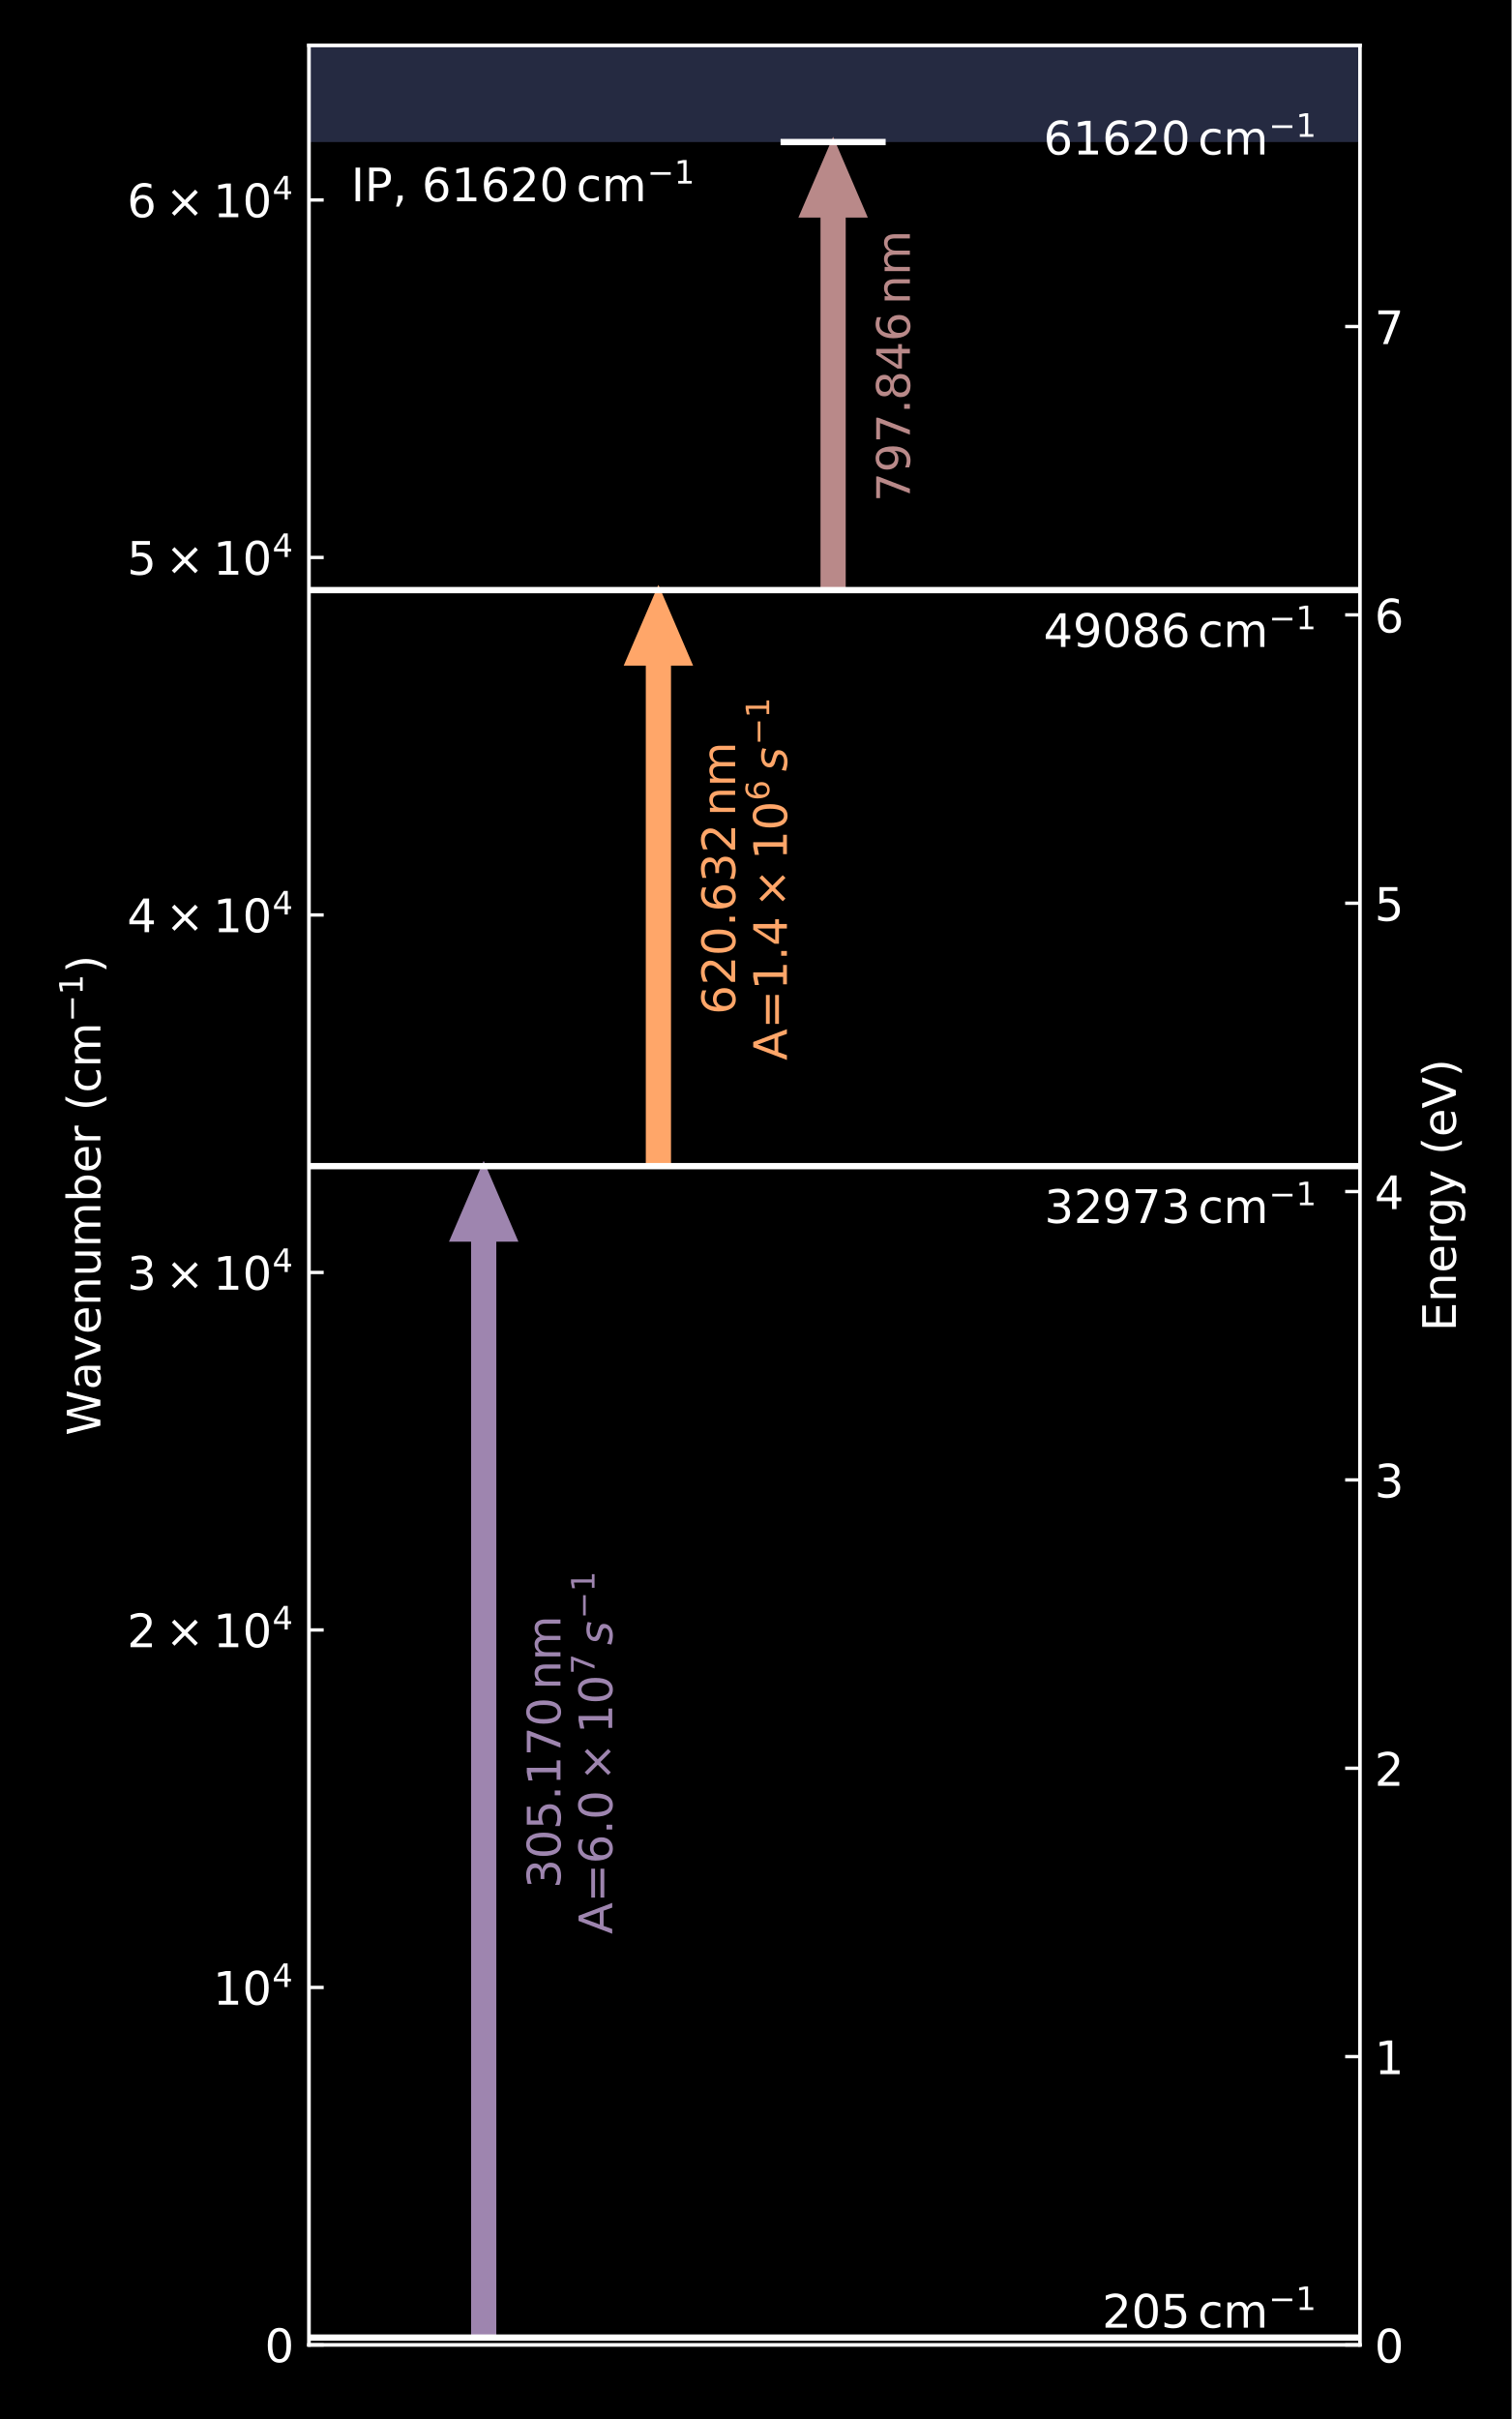
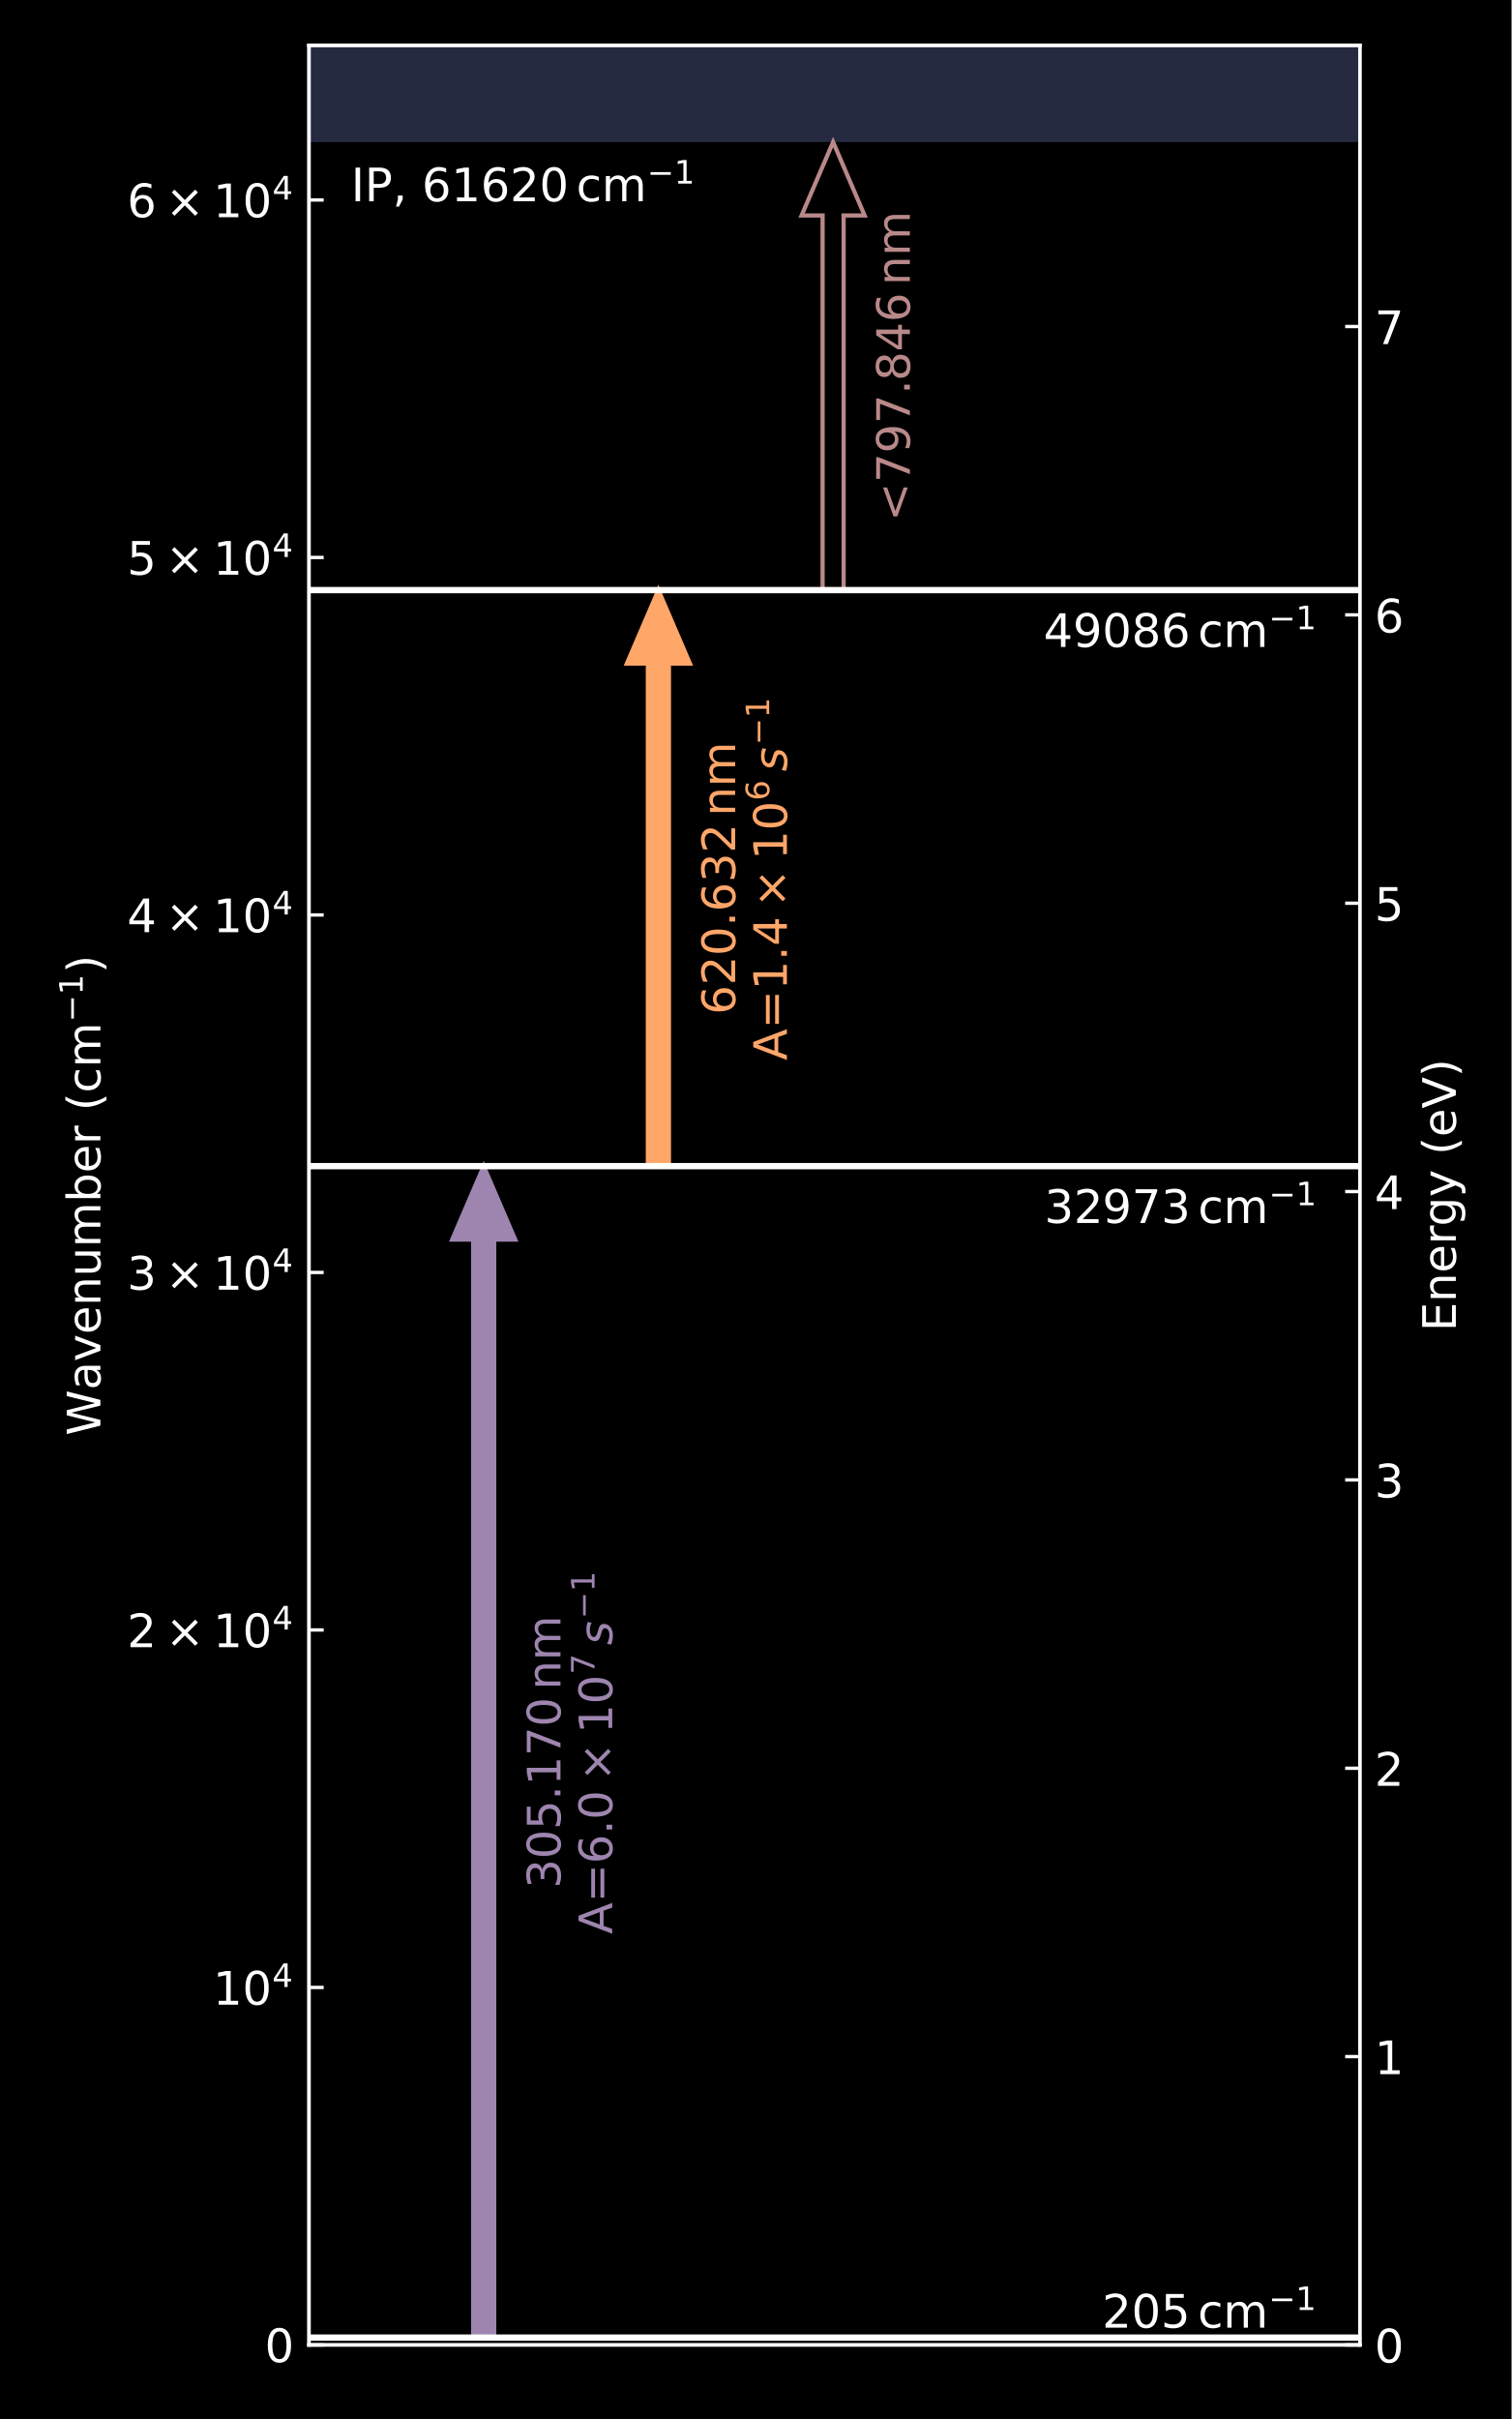
<svg xmlns="http://www.w3.org/2000/svg" xmlns:xlink="http://www.w3.org/1999/xlink" width="360pt" height="576pt" viewBox="0 0 360 576" version="1.1">
  <defs>
    <style type="text/css">*{stroke-linejoin: round; stroke-linecap: butt}</style>
  </defs>
  <g id="figure_1">
    <g id="patch_1">
      <path d="M 0 576  L 360 576  L 360 0  L 0 0  z " />
    </g>
    <g id="axes_1">
      <g id="patch_2">
        <path d="M 73.592 558.36  L 323.88 558.36  L 323.88 10.8  L 73.592 10.8  z " />
      </g>
      <g id="PolyCollection_1">
-         <path d="M 73.592 -4917.24  L 73.592 33.824  L 323.88 33.824  L 323.88 -4917.24  L 323.88 -4917.24  L 73.592 -4917.24  z " clip-path="url(#p422aac1ffa)" style="fill: #4b5482; fill-opacity: 0.5" />
+         <path d="M 73.592 -4917.24  L 73.592 33.824  L 323.88 33.824  L 323.88 -4917.24  L 323.88 -4917.24  L 73.592 -4917.24  z " clip-path="url(#pbbab780173)" style="fill: #4b5482; fill-opacity: 0.5" />
      </g>
      <g id="patch_3">
-         <path d="M 115.202 277.675  L 122.711 295.16  L 117.705 295.16  L 117.705 556.617  L 112.699 556.617  L 112.699 295.16  L 107.694 295.16  z " clip-path="url(#p422aac1ffa)" style="fill: #9e85af; stroke: #9e85af; stroke-linejoin: miter" />
+         <path d="M 115.202 277.675  L 122.711 295.16  L 117.705 295.16  L 117.705 556.617  L 112.699 556.617  L 112.699 295.16  L 107.694 295.16  z " clip-path="url(#pbbab780173)" style="fill: #9e85af; stroke: #9e85af; stroke-linejoin: miter" />
      </g>
      <g id="patch_4">
-         <path d="M 156.813 140.517  L 164.321 158.002  L 159.316 158.002  L 159.316 277.675  L 154.31 277.675  L 154.31 158.002  L 149.304 158.002  z " clip-path="url(#p422aac1ffa)" style="fill: #ffa669; stroke: #ffa669; stroke-linejoin: miter" />
+         <path d="M 156.813 140.517  L 164.321 158.002  L 159.316 158.002  L 159.316 277.675  L 154.31 277.675  L 154.31 158.002  L 149.304 158.002  z " clip-path="url(#pbbab780173)" style="fill: #ffa669; stroke: #ffa669; stroke-linejoin: miter" />
      </g>
      <g id="patch_5">
-         <path d="M 198.423 33.824  L 205.932 51.309  L 200.926 51.309  L 200.926 140.517  L 195.92 140.517  L 195.92 51.309  L 190.914 51.309  z " clip-path="url(#p422aac1ffa)" style="fill: #b98989; stroke: #b98989; stroke-linejoin: miter" />
+         <path d="M 198.423 33.824  L 205.932 51.309  L 200.926 51.309  L 200.926 140.517  L 195.92 140.517  L 195.92 51.309  L 190.914 51.309  L 198.423 33.824  z " clip-path="url(#pbbab780173)" style="fill: none; stroke: #b98989; stroke-linejoin: miter" />
      </g>
      <g id="matplotlib.axis_1" />
      <g id="matplotlib.axis_2">
        <g id="ytick_1">
          <g id="line2d_1">
            <defs>
-               <path id="mdb615dc243" d="M 0 0  L 3.5 0  " style="stroke: #ffffff; stroke-width: 0.8" />
+               <path id="m664755f26c" d="M 0 0  L 3.5 0  " style="stroke: #ffffff; stroke-width: 0.8" />
            </defs>
            <g>
-               <use xlink:href="#mdb615dc243" x="73.592" y="558.36" style="fill: #ffffff; stroke: #ffffff; stroke-width: 0.8" />
+               <use xlink:href="#m664755f26c" x="73.592" y="558.36" style="fill: #ffffff; stroke: #ffffff; stroke-width: 0.8" />
            </g>
          </g>
          <g id="text_1">
            <g style="fill: #ffffff" transform="translate(63.05196 562.5391) scale(0.11 -0.11)">
              <defs>
                <path id="DejaVuSans-30" d="M 2034 4250  Q 1547 4250 1301 3770  Q 1056 3291 1056 2328  Q 1056 1369 1301 889  Q 1547 409 2034 409  Q 2525 409 2770 889  Q 3016 1369 3016 2328  Q 3016 3291 2770 3770  Q 2525 4250 2034 4250  z M 2034 4750  Q 2819 4750 3233 4129  Q 3647 3509 3647 2328  Q 3647 1150 3233 529  Q 2819 -91 2034 -91  Q 1250 -91 836 529  Q 422 1150 422 2328  Q 422 3509 836 4129  Q 1250 4750 2034 4750  z " transform="scale(0.015625)" />
              </defs>
              <use xlink:href="#DejaVuSans-30" transform="translate(0 0.78125)" />
            </g>
          </g>
        </g>
        <g id="ytick_2">
          <g id="line2d_2">
            <g>
-               <use xlink:href="#mdb615dc243" x="73.592" y="473.235" style="fill: #ffffff; stroke: #ffffff; stroke-width: 0.8" />
+               <use xlink:href="#m664755f26c" x="73.592" y="473.235" style="fill: #ffffff; stroke: #ffffff; stroke-width: 0.8" />
            </g>
          </g>
          <g id="text_2">
            <g style="fill: #ffffff" transform="translate(50.73196 477.4146) scale(0.11 -0.11)">
              <defs>
                <path id="DejaVuSans-31" d="M 794 531  L 1825 531  L 1825 4091  L 703 3866  L 703 4441  L 1819 4666  L 2450 4666  L 2450 531  L 3481 531  L 3481 0  L 794 0  L 794 531  z " transform="scale(0.015625)" />
                <path id="DejaVuSans-34" d="M 2419 4116  L 825 1625  L 2419 1625  L 2419 4116  z M 2253 4666  L 3047 4666  L 3047 1625  L 3713 1625  L 3713 1100  L 3047 1100  L 3047 0  L 2419 0  L 2419 1100  L 313 1100  L 313 1709  L 2253 4666  z " transform="scale(0.015625)" />
              </defs>
              <use xlink:href="#DejaVuSans-31" transform="translate(0 0.684375)" />
              <use xlink:href="#DejaVuSans-30" transform="translate(63.62305 0.684375)" />
              <use xlink:href="#DejaVuSans-34" transform="translate(128.2031 38.96563) scale(0.7)" />
            </g>
          </g>
        </g>
        <g id="ytick_3">
          <g id="line2d_3">
            <g>
-               <use xlink:href="#mdb615dc243" x="73.592" y="388.111" style="fill: #ffffff; stroke: #ffffff; stroke-width: 0.8" />
+               <use xlink:href="#m664755f26c" x="73.592" y="388.111" style="fill: #ffffff; stroke: #ffffff; stroke-width: 0.8" />
            </g>
          </g>
          <g id="text_3">
            <g style="fill: #ffffff" transform="translate(30.27196 392.29) scale(0.11 -0.11)">
              <defs>
                <path id="DejaVuSans-32" d="M 1228 531  L 3431 531  L 3431 0  L 469 0  L 469 531  Q 828 903 1448 1529  Q 2069 2156 2228 2338  Q 2531 2678 2651 2914  Q 2772 3150 2772 3378  Q 2772 3750 2511 3984  Q 2250 4219 1831 4219  Q 1534 4219 1204 4116  Q 875 4013 500 3803  L 500 4441  Q 881 4594 1212 4672  Q 1544 4750 1819 4750  Q 2544 4750 2975 4387  Q 3406 4025 3406 3419  Q 3406 3131 3298 2873  Q 3191 2616 2906 2266  Q 2828 2175 2409 1742  Q 1991 1309 1228 531  z " transform="scale(0.015625)" />
                <path id="DejaVuSans-d7" d="M 4488 3438  L 3059 2003  L 4488 575  L 4116 197  L 2681 1631  L 1247 197  L 878 575  L 2303 2003  L 878 3438  L 1247 3816  L 2681 2381  L 4116 3816  L 4488 3438  z " transform="scale(0.015625)" />
              </defs>
              <use xlink:href="#DejaVuSans-32" transform="translate(0 0.684375)" />
              <use xlink:href="#DejaVuSans-d7" transform="translate(83.10547 0.684375)" />
              <use xlink:href="#DejaVuSans-31" transform="translate(186.377 0.684375)" />
              <use xlink:href="#DejaVuSans-30" transform="translate(250 0.684375)" />
              <use xlink:href="#DejaVuSans-34" transform="translate(314.5801 38.96563) scale(0.7)" />
            </g>
          </g>
        </g>
        <g id="ytick_4">
          <g id="line2d_4">
            <g>
-               <use xlink:href="#mdb615dc243" x="73.592" y="302.986" style="fill: #ffffff; stroke: #ffffff; stroke-width: 0.8" />
+               <use xlink:href="#m664755f26c" x="73.592" y="302.986" style="fill: #ffffff; stroke: #ffffff; stroke-width: 0.8" />
            </g>
          </g>
          <g id="text_4">
            <g style="fill: #ffffff" transform="translate(30.27196 307.1655) scale(0.11 -0.11)">
              <defs>
                <path id="DejaVuSans-33" d="M 2597 2516  Q 3050 2419 3304 2112  Q 3559 1806 3559 1356  Q 3559 666 3084 287  Q 2609 -91 1734 -91  Q 1441 -91 1130 -33  Q 819 25 488 141  L 488 750  Q 750 597 1062 519  Q 1375 441 1716 441  Q 2309 441 2620 675  Q 2931 909 2931 1356  Q 2931 1769 2642 2001  Q 2353 2234 1838 2234  L 1294 2234  L 1294 2753  L 1863 2753  Q 2328 2753 2575 2939  Q 2822 3125 2822 3475  Q 2822 3834 2567 4026  Q 2313 4219 1838 4219  Q 1578 4219 1281 4162  Q 984 4106 628 3988  L 628 4550  Q 988 4650 1302 4700  Q 1616 4750 1894 4750  Q 2613 4750 3031 4423  Q 3450 4097 3450 3541  Q 3450 3153 3228 2886  Q 3006 2619 2597 2516  z " transform="scale(0.015625)" />
              </defs>
              <use xlink:href="#DejaVuSans-33" transform="translate(0 0.684375)" />
              <use xlink:href="#DejaVuSans-d7" transform="translate(83.10547 0.684375)" />
              <use xlink:href="#DejaVuSans-31" transform="translate(186.377 0.684375)" />
              <use xlink:href="#DejaVuSans-30" transform="translate(250 0.684375)" />
              <use xlink:href="#DejaVuSans-34" transform="translate(314.5801 38.96563) scale(0.7)" />
            </g>
          </g>
        </g>
        <g id="ytick_5">
          <g id="line2d_5">
            <g>
-               <use xlink:href="#mdb615dc243" x="73.592" y="217.862" style="fill: #ffffff; stroke: #ffffff; stroke-width: 0.8" />
+               <use xlink:href="#m664755f26c" x="73.592" y="217.862" style="fill: #ffffff; stroke: #ffffff; stroke-width: 0.8" />
            </g>
          </g>
          <g id="text_5">
            <g style="fill: #ffffff" transform="translate(30.27196 222.0409) scale(0.11 -0.11)">
              <use xlink:href="#DejaVuSans-34" transform="translate(0 0.684375)" />
              <use xlink:href="#DejaVuSans-d7" transform="translate(83.10547 0.684375)" />
              <use xlink:href="#DejaVuSans-31" transform="translate(186.377 0.684375)" />
              <use xlink:href="#DejaVuSans-30" transform="translate(250 0.684375)" />
              <use xlink:href="#DejaVuSans-34" transform="translate(314.5801 38.96563) scale(0.7)" />
            </g>
          </g>
        </g>
        <g id="ytick_6">
          <g id="line2d_6">
            <g>
-               <use xlink:href="#mdb615dc243" x="73.592" y="132.737" style="fill: #ffffff; stroke: #ffffff; stroke-width: 0.8" />
+               <use xlink:href="#m664755f26c" x="73.592" y="132.737" style="fill: #ffffff; stroke: #ffffff; stroke-width: 0.8" />
            </g>
          </g>
          <g id="text_6">
            <g style="fill: #ffffff" transform="translate(30.27196 136.9163) scale(0.11 -0.11)">
              <defs>
                <path id="DejaVuSans-35" d="M 691 4666  L 3169 4666  L 3169 4134  L 1269 4134  L 1269 2991  Q 1406 3038 1543 3061  Q 1681 3084 1819 3084  Q 2600 3084 3056 2656  Q 3513 2228 3513 1497  Q 3513 744 3044 326  Q 2575 -91 1722 -91  Q 1428 -91 1123 -41  Q 819 9 494 109  L 494 744  Q 775 591 1075 516  Q 1375 441 1709 441  Q 2250 441 2565 725  Q 2881 1009 2881 1497  Q 2881 1984 2565 2268  Q 2250 2553 1709 2553  Q 1456 2553 1204 2497  Q 953 2441 691 2322  L 691 4666  z " transform="scale(0.015625)" />
              </defs>
              <use xlink:href="#DejaVuSans-35" transform="translate(0 0.684375)" />
              <use xlink:href="#DejaVuSans-d7" transform="translate(83.10547 0.684375)" />
              <use xlink:href="#DejaVuSans-31" transform="translate(186.377 0.684375)" />
              <use xlink:href="#DejaVuSans-30" transform="translate(250 0.684375)" />
              <use xlink:href="#DejaVuSans-34" transform="translate(314.5801 38.96563) scale(0.7)" />
            </g>
          </g>
        </g>
        <g id="ytick_7">
          <g id="line2d_7">
            <g>
-               <use xlink:href="#mdb615dc243" x="73.592" y="47.613" style="fill: #ffffff; stroke: #ffffff; stroke-width: 0.8" />
+               <use xlink:href="#m664755f26c" x="73.592" y="47.613" style="fill: #ffffff; stroke: #ffffff; stroke-width: 0.8" />
            </g>
          </g>
          <g id="text_7">
            <g style="fill: #ffffff" transform="translate(30.27196 51.79177) scale(0.11 -0.11)">
              <defs>
                <path id="DejaVuSans-36" d="M 2113 2584  Q 1688 2584 1439 2293  Q 1191 2003 1191 1497  Q 1191 994 1439 701  Q 1688 409 2113 409  Q 2538 409 2786 701  Q 3034 994 3034 1497  Q 3034 2003 2786 2293  Q 2538 2584 2113 2584  z M 3366 4563  L 3366 3988  Q 3128 4100 2886 4159  Q 2644 4219 2406 4219  Q 1781 4219 1451 3797  Q 1122 3375 1075 2522  Q 1259 2794 1537 2939  Q 1816 3084 2150 3084  Q 2853 3084 3261 2657  Q 3669 2231 3669 1497  Q 3669 778 3244 343  Q 2819 -91 2113 -91  Q 1303 -91 875 529  Q 447 1150 447 2328  Q 447 3434 972 4092  Q 1497 4750 2381 4750  Q 2619 4750 2861 4703  Q 3103 4656 3366 4563  z " transform="scale(0.015625)" />
              </defs>
              <use xlink:href="#DejaVuSans-36" transform="translate(0 0.684375)" />
              <use xlink:href="#DejaVuSans-d7" transform="translate(83.10547 0.684375)" />
              <use xlink:href="#DejaVuSans-31" transform="translate(186.377 0.684375)" />
              <use xlink:href="#DejaVuSans-30" transform="translate(250 0.684375)" />
              <use xlink:href="#DejaVuSans-34" transform="translate(314.5801 38.96563) scale(0.7)" />
            </g>
          </g>
        </g>
        <g id="text_8">
          <g style="fill: #ffffff" transform="translate(23.9843 341.835) rotate(-90) scale(0.11 -0.11)">
            <defs>
              <path id="DejaVuSans-57" d="M 213 4666  L 850 4666  L 1831 722  L 2809 4666  L 3519 4666  L 4500 722  L 5478 4666  L 6119 4666  L 4947 0  L 4153 0  L 3169 4050  L 2175 0  L 1381 0  L 213 4666  z " transform="scale(0.015625)" />
              <path id="DejaVuSans-61" d="M 2194 1759  Q 1497 1759 1228 1600  Q 959 1441 959 1056  Q 959 750 1161 570  Q 1363 391 1709 391  Q 2188 391 2477 730  Q 2766 1069 2766 1631  L 2766 1759  L 2194 1759  z M 3341 1997  L 3341 0  L 2766 0  L 2766 531  Q 2569 213 2275 61  Q 1981 -91 1556 -91  Q 1019 -91 701 211  Q 384 513 384 1019  Q 384 1609 779 1909  Q 1175 2209 1959 2209  L 2766 2209  L 2766 2266  Q 2766 2663 2505 2880  Q 2244 3097 1772 3097  Q 1472 3097 1187 3025  Q 903 2953 641 2809  L 641 3341  Q 956 3463 1253 3523  Q 1550 3584 1831 3584  Q 2591 3584 2966 3190  Q 3341 2797 3341 1997  z " transform="scale(0.015625)" />
              <path id="DejaVuSans-76" d="M 191 3500  L 800 3500  L 1894 563  L 2988 3500  L 3597 3500  L 2284 0  L 1503 0  L 191 3500  z " transform="scale(0.015625)" />
              <path id="DejaVuSans-65" d="M 3597 1894  L 3597 1613  L 953 1613  Q 991 1019 1311 708  Q 1631 397 2203 397  Q 2534 397 2845 478  Q 3156 559 3463 722  L 3463 178  Q 3153 47 2828 -22  Q 2503 -91 2169 -91  Q 1331 -91 842 396  Q 353 884 353 1716  Q 353 2575 817 3079  Q 1281 3584 2069 3584  Q 2775 3584 3186 3129  Q 3597 2675 3597 1894  z M 3022 2063  Q 3016 2534 2758 2815  Q 2500 3097 2075 3097  Q 1594 3097 1305 2825  Q 1016 2553 972 2059  L 3022 2063  z " transform="scale(0.015625)" />
              <path id="DejaVuSans-6e" d="M 3513 2113  L 3513 0  L 2938 0  L 2938 2094  Q 2938 2591 2744 2837  Q 2550 3084 2163 3084  Q 1697 3084 1428 2787  Q 1159 2491 1159 1978  L 1159 0  L 581 0  L 581 3500  L 1159 3500  L 1159 2956  Q 1366 3272 1645 3428  Q 1925 3584 2291 3584  Q 2894 3584 3203 3211  Q 3513 2838 3513 2113  z " transform="scale(0.015625)" />
              <path id="DejaVuSans-75" d="M 544 1381  L 544 3500  L 1119 3500  L 1119 1403  Q 1119 906 1312 657  Q 1506 409 1894 409  Q 2359 409 2629 706  Q 2900 1003 2900 1516  L 2900 3500  L 3475 3500  L 3475 0  L 2900 0  L 2900 538  Q 2691 219 2414 64  Q 2138 -91 1772 -91  Q 1169 -91 856 284  Q 544 659 544 1381  z M 1991 3584  L 1991 3584  z " transform="scale(0.015625)" />
              <path id="DejaVuSans-6d" d="M 3328 2828  Q 3544 3216 3844 3400  Q 4144 3584 4550 3584  Q 5097 3584 5394 3201  Q 5691 2819 5691 2113  L 5691 0  L 5113 0  L 5113 2094  Q 5113 2597 4934 2840  Q 4756 3084 4391 3084  Q 3944 3084 3684 2787  Q 3425 2491 3425 1978  L 3425 0  L 2847 0  L 2847 2094  Q 2847 2600 2669 2842  Q 2491 3084 2119 3084  Q 1678 3084 1418 2786  Q 1159 2488 1159 1978  L 1159 0  L 581 0  L 581 3500  L 1159 3500  L 1159 2956  Q 1356 3278 1631 3431  Q 1906 3584 2284 3584  Q 2666 3584 2933 3390  Q 3200 3197 3328 2828  z " transform="scale(0.015625)" />
              <path id="DejaVuSans-62" d="M 3116 1747  Q 3116 2381 2855 2742  Q 2594 3103 2138 3103  Q 1681 3103 1420 2742  Q 1159 2381 1159 1747  Q 1159 1113 1420 752  Q 1681 391 2138 391  Q 2594 391 2855 752  Q 3116 1113 3116 1747  z M 1159 2969  Q 1341 3281 1617 3432  Q 1894 3584 2278 3584  Q 2916 3584 3314 3078  Q 3713 2572 3713 1747  Q 3713 922 3314 415  Q 2916 -91 2278 -91  Q 1894 -91 1617 61  Q 1341 213 1159 525  L 1159 0  L 581 0  L 581 4863  L 1159 4863  L 1159 2969  z " transform="scale(0.015625)" />
              <path id="DejaVuSans-72" d="M 2631 2963  Q 2534 3019 2420 3045  Q 2306 3072 2169 3072  Q 1681 3072 1420 2755  Q 1159 2438 1159 1844  L 1159 0  L 581 0  L 581 3500  L 1159 3500  L 1159 2956  Q 1341 3275 1631 3429  Q 1922 3584 2338 3584  Q 2397 3584 2469 3576  Q 2541 3569 2628 3553  L 2631 2963  z " transform="scale(0.015625)" />
              <path id="DejaVuSans-20" transform="scale(0.015625)" />
              <path id="DejaVuSans-28" d="M 1984 4856  Q 1566 4138 1362 3434  Q 1159 2731 1159 2009  Q 1159 1288 1364 580  Q 1569 -128 1984 -844  L 1484 -844  Q 1016 -109 783 600  Q 550 1309 550 2009  Q 550 2706 781 3412  Q 1013 4119 1484 4856  L 1984 4856  z " transform="scale(0.015625)" />
              <path id="DejaVuSans-63" d="M 3122 3366  L 3122 2828  Q 2878 2963 2633 3030  Q 2388 3097 2138 3097  Q 1578 3097 1268 2742  Q 959 2388 959 1747  Q 959 1106 1268 751  Q 1578 397 2138 397  Q 2388 397 2633 464  Q 2878 531 3122 666  L 3122 134  Q 2881 22 2623 -34  Q 2366 -91 2075 -91  Q 1284 -91 818 406  Q 353 903 353 1747  Q 353 2603 823 3093  Q 1294 3584 2113 3584  Q 2378 3584 2631 3529  Q 2884 3475 3122 3366  z " transform="scale(0.015625)" />
              <path id="DejaVuSans-2212" d="M 678 2272  L 4684 2272  L 4684 1741  L 678 1741  L 678 2272  z " transform="scale(0.015625)" />
              <path id="DejaVuSans-29" d="M 513 4856  L 1013 4856  Q 1481 4119 1714 3412  Q 1947 2706 1947 2009  Q 1947 1309 1714 600  Q 1481 -109 1013 -844  L 513 -844  Q 928 -128 1133 580  Q 1338 1288 1338 2009  Q 1338 2731 1133 3434  Q 928 4138 513 4856  z " transform="scale(0.015625)" />
            </defs>
            <use xlink:href="#DejaVuSans-57" transform="translate(0 0.684375)" />
            <use xlink:href="#DejaVuSans-61" transform="translate(98.87695 0.684375)" />
            <use xlink:href="#DejaVuSans-76" transform="translate(160.1562 0.684375)" />
            <use xlink:href="#DejaVuSans-65" transform="translate(219.3359 0.684375)" />
            <use xlink:href="#DejaVuSans-6e" transform="translate(280.8594 0.684375)" />
            <use xlink:href="#DejaVuSans-75" transform="translate(344.2383 0.684375)" />
            <use xlink:href="#DejaVuSans-6d" transform="translate(407.6172 0.684375)" />
            <use xlink:href="#DejaVuSans-62" transform="translate(505.0293 0.684375)" />
            <use xlink:href="#DejaVuSans-65" transform="translate(568.5059 0.684375)" />
            <use xlink:href="#DejaVuSans-72" transform="translate(630.0293 0.684375)" />
            <use xlink:href="#DejaVuSans-20" transform="translate(671.1426 0.684375)" />
            <use xlink:href="#DejaVuSans-28" transform="translate(702.9297 0.684375)" />
            <use xlink:href="#DejaVuSans-63" transform="translate(741.9434 0.684375)" />
            <use xlink:href="#DejaVuSans-6d" transform="translate(796.9238 0.684375)" />
            <use xlink:href="#DejaVuSans-2212" transform="translate(895.293 38.96563) scale(0.7)" />
            <use xlink:href="#DejaVuSans-31" transform="translate(953.9453 38.96563) scale(0.7)" />
            <use xlink:href="#DejaVuSans-29" transform="translate(1001.216 0.684375)" />
          </g>
        </g>
      </g>
      <g id="LineCollection_1">
-         <path d="M 73.592 277.675  L 323.88 277.675  " clip-path="url(#p422aac1ffa)" style="fill: none; stroke: #ffffff; stroke-width: 1.5" />
+         <path d="M 73.592 277.675  L 323.88 277.675  " clip-path="url(#pbbab780173)" style="fill: none; stroke: #ffffff; stroke-width: 1.5" />
      </g>
      <g id="LineCollection_2">
-         <path d="M 73.592 140.517  L 323.88 140.517  " clip-path="url(#p422aac1ffa)" style="fill: none; stroke: #ffffff; stroke-width: 1.5" />
+         <path d="M 73.592 140.517  L 323.88 140.517  " clip-path="url(#pbbab780173)" style="fill: none; stroke: #ffffff; stroke-width: 1.5" />
      </g>
      <g id="LineCollection_3">
-         <path d="M 73.592 556.617  L 323.88 556.617  " clip-path="url(#p422aac1ffa)" style="fill: none; stroke: #ffffff; stroke-width: 1.5" />
-       </g>
-       <g id="LineCollection_4">
-         <path d="M 185.909 33.824  L 210.938 33.824  " clip-path="url(#p422aac1ffa)" style="fill: none; stroke: #ffffff; stroke-width: 1.5" />
+         <path d="M 73.592 556.617  L 323.88 556.617  " clip-path="url(#pbbab780173)" style="fill: none; stroke: #ffffff; stroke-width: 1.5" />
      </g>
      <g id="patch_6">
        <path d="M 73.592 558.36  L 73.592 10.8  " style="fill: none; stroke: #ffffff; stroke-width: 0.8; stroke-linejoin: miter; stroke-linecap: square" />
      </g>
      <g id="patch_7">
        <path d="M 323.88 558.36  L 323.88 10.8  " style="fill: none; stroke: #ffffff; stroke-width: 0.8; stroke-linejoin: miter; stroke-linecap: square" />
      </g>
      <g id="patch_8">
        <path d="M 73.592 558.36  L 323.88 558.36  " style="fill: none; stroke: #ffffff; stroke-width: 0.8; stroke-linejoin: miter; stroke-linecap: square" />
      </g>
      <g id="patch_9">
        <path d="M 73.592 10.8  L 323.88 10.8  " style="fill: none; stroke: #ffffff; stroke-width: 0.8; stroke-linejoin: miter; stroke-linecap: square" />
      </g>
      <g id="text_9">
        <g style="fill: #ffffff" transform="translate(83.60348 48.00211) scale(0.11 -0.11)">
          <defs>
            <path id="DejaVuSans-49" d="M 628 4666  L 1259 4666  L 1259 0  L 628 0  L 628 4666  z " transform="scale(0.015625)" />
            <path id="DejaVuSans-50" d="M 1259 4147  L 1259 2394  L 2053 2394  Q 2494 2394 2734 2622  Q 2975 2850 2975 3272  Q 2975 3691 2734 3919  Q 2494 4147 2053 4147  L 1259 4147  z M 628 4666  L 2053 4666  Q 2838 4666 3239 4311  Q 3641 3956 3641 3272  Q 3641 2581 3239 2228  Q 2838 1875 2053 1875  L 1259 1875  L 1259 0  L 628 0  L 628 4666  z " transform="scale(0.015625)" />
            <path id="DejaVuSans-2c" d="M 750 794  L 1409 794  L 1409 256  L 897 -744  L 494 -744  L 750 256  L 750 794  z " transform="scale(0.015625)" />
          </defs>
          <use xlink:href="#DejaVuSans-49" transform="translate(0 0.684375)" />
          <use xlink:href="#DejaVuSans-50" transform="translate(29.49219 0.684375)" />
          <use xlink:href="#DejaVuSans-2c" transform="translate(89.79492 0.684375)" />
          <use xlink:href="#DejaVuSans-20" transform="translate(121.582 0.684375)" />
          <use xlink:href="#DejaVuSans-36" transform="translate(153.3691 0.684375)" />
          <use xlink:href="#DejaVuSans-31" transform="translate(216.9922 0.684375)" />
          <use xlink:href="#DejaVuSans-36" transform="translate(280.6152 0.684375)" />
          <use xlink:href="#DejaVuSans-32" transform="translate(344.2383 0.684375)" />
          <use xlink:href="#DejaVuSans-30" transform="translate(407.8613 0.684375)" />
          <use xlink:href="#DejaVuSans-63" transform="translate(487.7201 0.684375)" />
          <use xlink:href="#DejaVuSans-6d" transform="translate(542.7005 0.684375)" />
          <use xlink:href="#DejaVuSans-2212" transform="translate(641.0697 38.96563) scale(0.7)" />
          <use xlink:href="#DejaVuSans-31" transform="translate(699.722 38.96563) scale(0.7)" />
        </g>
      </g>
      <g id="text_10">
        <g style="fill: #ffffff" transform="translate(262.4985 554.3291) scale(0.11 -0.11)">
          <use xlink:href="#DejaVuSans-32" transform="translate(0 0.684375)" />
          <use xlink:href="#DejaVuSans-30" transform="translate(63.62305 0.684375)" />
          <use xlink:href="#DejaVuSans-35" transform="translate(127.2461 0.684375)" />
          <use xlink:href="#DejaVuSans-63" transform="translate(207.1048 0.684375)" />
          <use xlink:href="#DejaVuSans-6d" transform="translate(262.0853 0.684375)" />
          <use xlink:href="#DejaVuSans-2212" transform="translate(360.4544 38.96563) scale(0.7)" />
          <use xlink:href="#DejaVuSans-31" transform="translate(419.1068 38.96563) scale(0.7)" />
        </g>
      </g>
      <g id="text_11">
        <g style="fill: #9e85af" transform="translate(133.5721 449.651) rotate(-90) scale(0.11 -0.11)">
          <defs>
            <path id="DejaVuSans-2e" d="M 684 794  L 1344 794  L 1344 0  L 684 0  L 684 794  z " transform="scale(0.015625)" />
            <path id="DejaVuSans-37" d="M 525 4666  L 3525 4666  L 3525 4397  L 1831 0  L 1172 0  L 2766 4134  L 525 4134  L 525 4666  z " transform="scale(0.015625)" />
          </defs>
          <use xlink:href="#DejaVuSans-33" transform="translate(0 0.78125)" />
          <use xlink:href="#DejaVuSans-30" transform="translate(63.62305 0.78125)" />
          <use xlink:href="#DejaVuSans-35" transform="translate(127.2461 0.78125)" />
          <use xlink:href="#DejaVuSans-2e" transform="translate(190.8691 0.78125)" />
          <use xlink:href="#DejaVuSans-31" transform="translate(222.6562 0.78125)" />
          <use xlink:href="#DejaVuSans-37" transform="translate(286.2793 0.78125)" />
          <use xlink:href="#DejaVuSans-30" transform="translate(349.9023 0.78125)" />
          <use xlink:href="#DejaVuSans-6e" transform="translate(429.7611 0.78125)" />
          <use xlink:href="#DejaVuSans-6d" transform="translate(493.14 0.78125)" />
        </g>
        <g style="fill: #9e85af" transform="translate(145.8897 460.541) rotate(-90) scale(0.11 -0.11)">
          <defs>
            <path id="DejaVuSans-41" d="M 2188 4044  L 1331 1722  L 3047 1722  L 2188 4044  z M 1831 4666  L 2547 4666  L 4325 0  L 3669 0  L 3244 1197  L 1141 1197  L 716 0  L 50 0  L 1831 4666  z " transform="scale(0.015625)" />
            <path id="DejaVuSans-3d" d="M 678 2906  L 4684 2906  L 4684 2381  L 678 2381  L 678 2906  z M 678 1631  L 4684 1631  L 4684 1100  L 678 1100  L 678 1631  z " transform="scale(0.015625)" />
            <path id="DejaVuSans-Oblique-73" d="M 3200 3397  L 3091 2853  Q 2863 2978 2609 3040  Q 2356 3103 2088 3103  Q 1634 3103 1373 2948  Q 1113 2794 1113 2528  Q 1113 2219 1719 2053  Q 1766 2041 1788 2034  L 1972 1978  Q 2547 1819 2739 1644  Q 2931 1469 2931 1166  Q 2931 609 2489 259  Q 2047 -91 1331 -91  Q 1053 -91 747 -37  Q 441 16 72 128  L 184 722  Q 500 559 806 475  Q 1113 391 1394 391  Q 1816 391 2080 572  Q 2344 753 2344 1031  Q 2344 1331 1650 1516  L 1591 1531  L 1394 1581  Q 956 1697 753 1886  Q 550 2075 550 2369  Q 550 2928 970 3256  Q 1391 3584 2113 3584  Q 2397 3584 2667 3537  Q 2938 3491 3200 3397  z " transform="scale(0.015625)" />
          </defs>
          <use xlink:href="#DejaVuSans-41" transform="translate(0 0.684375)" />
          <use xlink:href="#DejaVuSans-3d" transform="translate(68.4082 0.684375)" />
          <use xlink:href="#DejaVuSans-36" transform="translate(152.1973 0.684375)" />
          <use xlink:href="#DejaVuSans-2e" transform="translate(215.8203 0.684375)" />
          <use xlink:href="#DejaVuSans-30" transform="translate(247.6074 0.684375)" />
          <use xlink:href="#DejaVuSans-d7" transform="translate(330.7129 0.684375)" />
          <use xlink:href="#DejaVuSans-31" transform="translate(433.9844 0.684375)" />
          <use xlink:href="#DejaVuSans-30" transform="translate(497.6074 0.684375)" />
          <use xlink:href="#DejaVuSans-37" transform="translate(562.1875 38.96563) scale(0.7)" />
          <use xlink:href="#DejaVuSans-Oblique-73" transform="translate(625.6937 0.684375)" />
          <use xlink:href="#DejaVuSans-2212" transform="translate(682.4432 38.96563) scale(0.7)" />
          <use xlink:href="#DejaVuSans-31" transform="translate(741.0955 38.96563) scale(0.7)" />
        </g>
      </g>
      <g id="text_12">
        <g style="fill: #ffffff" transform="translate(248.7485 291.2789) scale(0.11 -0.11)">
          <defs>
            <path id="DejaVuSans-39" d="M 703 97  L 703 672  Q 941 559 1184 500  Q 1428 441 1663 441  Q 2288 441 2617 861  Q 2947 1281 2994 2138  Q 2813 1869 2534 1725  Q 2256 1581 1919 1581  Q 1219 1581 811 2004  Q 403 2428 403 3163  Q 403 3881 828 4315  Q 1253 4750 1959 4750  Q 2769 4750 3195 4129  Q 3622 3509 3622 2328  Q 3622 1225 3098 567  Q 2575 -91 1691 -91  Q 1453 -91 1209 -44  Q 966 3 703 97  z M 1959 2075  Q 2384 2075 2632 2365  Q 2881 2656 2881 3163  Q 2881 3666 2632 3958  Q 2384 4250 1959 4250  Q 1534 4250 1286 3958  Q 1038 3666 1038 3163  Q 1038 2656 1286 2365  Q 1534 2075 1959 2075  z " transform="scale(0.015625)" />
          </defs>
          <use xlink:href="#DejaVuSans-33" transform="translate(0 0.684375)" />
          <use xlink:href="#DejaVuSans-32" transform="translate(63.62305 0.684375)" />
          <use xlink:href="#DejaVuSans-39" transform="translate(125.4961 0.684375)" />
          <use xlink:href="#DejaVuSans-37" transform="translate(189.1191 0.684375)" />
          <use xlink:href="#DejaVuSans-33" transform="translate(252.7422 0.684375)" />
          <use xlink:href="#DejaVuSans-63" transform="translate(332.6009 0.684375)" />
          <use xlink:href="#DejaVuSans-6d" transform="translate(387.5814 0.684375)" />
          <use xlink:href="#DejaVuSans-2212" transform="translate(485.9505 38.96563) scale(0.7)" />
          <use xlink:href="#DejaVuSans-31" transform="translate(544.6029 38.96563) scale(0.7)" />
        </g>
      </g>
      <g id="text_13">
        <g style="fill: #ffa669" transform="translate(175.1825 241.6013) rotate(-90) scale(0.11 -0.11)">
          <use xlink:href="#DejaVuSans-36" transform="translate(0 0.78125)" />
          <use xlink:href="#DejaVuSans-32" transform="translate(63.62305 0.78125)" />
          <use xlink:href="#DejaVuSans-30" transform="translate(127.2461 0.78125)" />
          <use xlink:href="#DejaVuSans-2e" transform="translate(190.8691 0.78125)" />
          <use xlink:href="#DejaVuSans-36" transform="translate(222.6562 0.78125)" />
          <use xlink:href="#DejaVuSans-33" transform="translate(286.2793 0.78125)" />
          <use xlink:href="#DejaVuSans-32" transform="translate(349.9023 0.78125)" />
          <use xlink:href="#DejaVuSans-6e" transform="translate(429.7611 0.78125)" />
          <use xlink:href="#DejaVuSans-6d" transform="translate(493.14 0.78125)" />
        </g>
        <g style="fill: #ffa669" transform="translate(187.5001 252.4913) rotate(-90) scale(0.11 -0.11)">
          <use xlink:href="#DejaVuSans-41" transform="translate(0 0.765625)" />
          <use xlink:href="#DejaVuSans-3d" transform="translate(68.4082 0.765625)" />
          <use xlink:href="#DejaVuSans-31" transform="translate(152.1973 0.765625)" />
          <use xlink:href="#DejaVuSans-2e" transform="translate(215.8203 0.765625)" />
          <use xlink:href="#DejaVuSans-34" transform="translate(247.6074 0.765625)" />
          <use xlink:href="#DejaVuSans-d7" transform="translate(330.7129 0.765625)" />
          <use xlink:href="#DejaVuSans-31" transform="translate(433.9844 0.765625)" />
          <use xlink:href="#DejaVuSans-30" transform="translate(497.6074 0.765625)" />
          <use xlink:href="#DejaVuSans-36" transform="translate(562.1875 39.04688) scale(0.7)" />
          <use xlink:href="#DejaVuSans-Oblique-73" transform="translate(625.6937 0.765625)" />
          <use xlink:href="#DejaVuSans-2212" transform="translate(682.4432 39.04688) scale(0.7)" />
          <use xlink:href="#DejaVuSans-31" transform="translate(741.0955 39.04688) scale(0.7)" />
        </g>
      </g>
      <g id="text_14">
        <g style="fill: #ffffff" transform="translate(248.5285 154.121) scale(0.11 -0.11)">
          <defs>
            <path id="DejaVuSans-38" d="M 2034 2216  Q 1584 2216 1326 1975  Q 1069 1734 1069 1313  Q 1069 891 1326 650  Q 1584 409 2034 409  Q 2484 409 2743 651  Q 3003 894 3003 1313  Q 3003 1734 2745 1975  Q 2488 2216 2034 2216  z M 1403 2484  Q 997 2584 770 2862  Q 544 3141 544 3541  Q 544 4100 942 4425  Q 1341 4750 2034 4750  Q 2731 4750 3128 4425  Q 3525 4100 3525 3541  Q 3525 3141 3298 2862  Q 3072 2584 2669 2484  Q 3125 2378 3379 2068  Q 3634 1759 3634 1313  Q 3634 634 3220 271  Q 2806 -91 2034 -91  Q 1263 -91 848 271  Q 434 634 434 1313  Q 434 1759 690 2068  Q 947 2378 1403 2484  z M 1172 3481  Q 1172 3119 1398 2916  Q 1625 2713 2034 2713  Q 2441 2713 2670 2916  Q 2900 3119 2900 3481  Q 2900 3844 2670 4047  Q 2441 4250 2034 4250  Q 1625 4250 1398 4047  Q 1172 3844 1172 3481  z " transform="scale(0.015625)" />
          </defs>
          <use xlink:href="#DejaVuSans-34" transform="translate(0 0.684375)" />
          <use xlink:href="#DejaVuSans-39" transform="translate(63.62305 0.684375)" />
          <use xlink:href="#DejaVuSans-30" transform="translate(127.2461 0.684375)" />
          <use xlink:href="#DejaVuSans-38" transform="translate(190.8691 0.684375)" />
          <use xlink:href="#DejaVuSans-36" transform="translate(254.4922 0.684375)" />
          <use xlink:href="#DejaVuSans-63" transform="translate(334.3509 0.684375)" />
          <use xlink:href="#DejaVuSans-6d" transform="translate(389.3314 0.684375)" />
          <use xlink:href="#DejaVuSans-2212" transform="translate(487.7005 38.96563) scale(0.7)" />
          <use xlink:href="#DejaVuSans-31" transform="translate(546.3529 38.96563) scale(0.7)" />
        </g>
      </g>
      <g id="text_15">
-         <g style="fill: #b98989" transform="translate(216.7929 119.5109) rotate(-90) scale(0.11 -0.11)">
-           <use xlink:href="#DejaVuSans-37" transform="translate(0 0.78125)" />
-           <use xlink:href="#DejaVuSans-39" transform="translate(63.62305 0.78125)" />
-           <use xlink:href="#DejaVuSans-37" transform="translate(127.2461 0.78125)" />
-           <use xlink:href="#DejaVuSans-2e" transform="translate(190.8691 0.78125)" />
-           <use xlink:href="#DejaVuSans-38" transform="translate(220.0312 0.78125)" />
-           <use xlink:href="#DejaVuSans-34" transform="translate(283.6543 0.78125)" />
-           <use xlink:href="#DejaVuSans-36" transform="translate(347.2773 0.78125)" />
-           <use xlink:href="#DejaVuSans-6e" transform="translate(427.1361 0.78125)" />
-           <use xlink:href="#DejaVuSans-6d" transform="translate(490.515 0.78125)" />
-         </g>
-       </g>
-       <g id="text_16">
-         <g style="fill: #ffffff" transform="translate(248.5285 36.85972) scale(0.11 -0.11)">
-           <use xlink:href="#DejaVuSans-36" transform="translate(0 0.684375)" />
-           <use xlink:href="#DejaVuSans-31" transform="translate(63.62305 0.684375)" />
-           <use xlink:href="#DejaVuSans-36" transform="translate(127.2461 0.684375)" />
-           <use xlink:href="#DejaVuSans-32" transform="translate(190.8691 0.684375)" />
-           <use xlink:href="#DejaVuSans-30" transform="translate(254.4922 0.684375)" />
-           <use xlink:href="#DejaVuSans-63" transform="translate(334.3509 0.684375)" />
-           <use xlink:href="#DejaVuSans-6d" transform="translate(389.3314 0.684375)" />
-           <use xlink:href="#DejaVuSans-2212" transform="translate(487.7005 38.96563) scale(0.7)" />
-           <use xlink:href="#DejaVuSans-31" transform="translate(546.3529 38.96563) scale(0.7)" />
+         <g style="fill: #b98989" transform="translate(216.7929 124.1309) rotate(-90) scale(0.11 -0.11)">
+           <defs>
+             <path id="DejaVuSans-3c" d="M 4684 3150  L 1459 2003  L 4684 863  L 4684 294  L 678 1747  L 678 2266  L 4684 3719  L 4684 3150  z " transform="scale(0.015625)" />
+           </defs>
+           <use xlink:href="#DejaVuSans-3c" transform="translate(0 0.78125)" />
+           <use xlink:href="#DejaVuSans-37" transform="translate(83.78906 0.78125)" />
+           <use xlink:href="#DejaVuSans-39" transform="translate(147.4121 0.78125)" />
+           <use xlink:href="#DejaVuSans-37" transform="translate(211.0352 0.78125)" />
+           <use xlink:href="#DejaVuSans-2e" transform="translate(274.6582 0.78125)" />
+           <use xlink:href="#DejaVuSans-38" transform="translate(303.8203 0.78125)" />
+           <use xlink:href="#DejaVuSans-34" transform="translate(367.4434 0.78125)" />
+           <use xlink:href="#DejaVuSans-36" transform="translate(431.0664 0.78125)" />
+           <use xlink:href="#DejaVuSans-6e" transform="translate(510.9251 0.78125)" />
+           <use xlink:href="#DejaVuSans-6d" transform="translate(574.304 0.78125)" />
        </g>
      </g>
    </g>
    <g id="axes_2">
      <g id="matplotlib.axis_3">
        <g id="ytick_8">
          <g id="line2d_8">
            <defs>
-               <path id="m3554c8b123" d="M 0 0  L -3.5 0  " style="stroke: #ffffff; stroke-width: 0.8" />
+               <path id="m0eeeb7ccf0" d="M 0 0  L -3.5 0  " style="stroke: #ffffff; stroke-width: 0.8" />
            </defs>
            <g>
-               <use xlink:href="#m3554c8b123" x="323.88" y="558.36" style="fill: #ffffff; stroke: #ffffff; stroke-width: 0.8" />
-             </g>
-           </g>
-           <g id="text_17">
+               <use xlink:href="#m0eeeb7ccf0" x="323.88" y="558.36" style="fill: #ffffff; stroke: #ffffff; stroke-width: 0.8" />
+             </g>
+           </g>
+           <g id="text_16">
            <g style="fill: #ffffff" transform="translate(327.38 562.5391) scale(0.11 -0.11)">
              <use xlink:href="#DejaVuSans-30" />
            </g>
          </g>
        </g>
        <g id="ytick_9">
          <g id="line2d_9">
            <g>
-               <use xlink:href="#m3554c8b123" x="323.88" y="489.702" style="fill: #ffffff; stroke: #ffffff; stroke-width: 0.8" />
-             </g>
-           </g>
-           <g id="text_18">
+               <use xlink:href="#m0eeeb7ccf0" x="323.88" y="489.702" style="fill: #ffffff; stroke: #ffffff; stroke-width: 0.8" />
+             </g>
+           </g>
+           <g id="text_17">
            <g style="fill: #ffffff" transform="translate(327.38 493.8815) scale(0.11 -0.11)">
              <use xlink:href="#DejaVuSans-31" />
            </g>
          </g>
        </g>
        <g id="ytick_10">
          <g id="line2d_10">
            <g>
-               <use xlink:href="#m3554c8b123" x="323.88" y="421.045" style="fill: #ffffff; stroke: #ffffff; stroke-width: 0.8" />
-             </g>
-           </g>
-           <g id="text_19">
+               <use xlink:href="#m0eeeb7ccf0" x="323.88" y="421.045" style="fill: #ffffff; stroke: #ffffff; stroke-width: 0.8" />
+             </g>
+           </g>
+           <g id="text_18">
            <g style="fill: #ffffff" transform="translate(327.38 425.224) scale(0.11 -0.11)">
              <use xlink:href="#DejaVuSans-32" />
            </g>
          </g>
        </g>
        <g id="ytick_11">
          <g id="line2d_11">
            <g>
-               <use xlink:href="#m3554c8b123" x="323.88" y="352.387" style="fill: #ffffff; stroke: #ffffff; stroke-width: 0.8" />
-             </g>
-           </g>
-           <g id="text_20">
+               <use xlink:href="#m0eeeb7ccf0" x="323.88" y="352.387" style="fill: #ffffff; stroke: #ffffff; stroke-width: 0.8" />
+             </g>
+           </g>
+           <g id="text_19">
            <g style="fill: #ffffff" transform="translate(327.38 356.5664) scale(0.11 -0.11)">
              <use xlink:href="#DejaVuSans-33" />
            </g>
          </g>
        </g>
        <g id="ytick_12">
          <g id="line2d_12">
            <g>
-               <use xlink:href="#m3554c8b123" x="323.88" y="283.73" style="fill: #ffffff; stroke: #ffffff; stroke-width: 0.8" />
-             </g>
-           </g>
-           <g id="text_21">
+               <use xlink:href="#m0eeeb7ccf0" x="323.88" y="283.73" style="fill: #ffffff; stroke: #ffffff; stroke-width: 0.8" />
+             </g>
+           </g>
+           <g id="text_20">
            <g style="fill: #ffffff" transform="translate(327.38 287.9088) scale(0.11 -0.11)">
              <use xlink:href="#DejaVuSans-34" />
            </g>
          </g>
        </g>
        <g id="ytick_13">
          <g id="line2d_13">
            <g>
-               <use xlink:href="#m3554c8b123" x="323.88" y="215.072" style="fill: #ffffff; stroke: #ffffff; stroke-width: 0.8" />
-             </g>
-           </g>
-           <g id="text_22">
+               <use xlink:href="#m0eeeb7ccf0" x="323.88" y="215.072" style="fill: #ffffff; stroke: #ffffff; stroke-width: 0.8" />
+             </g>
+           </g>
+           <g id="text_21">
            <g style="fill: #ffffff" transform="translate(327.38 219.2512) scale(0.11 -0.11)">
              <use xlink:href="#DejaVuSans-35" />
            </g>
          </g>
        </g>
        <g id="ytick_14">
          <g id="line2d_14">
            <g>
-               <use xlink:href="#m3554c8b123" x="323.88" y="146.414" style="fill: #ffffff; stroke: #ffffff; stroke-width: 0.8" />
-             </g>
-           </g>
-           <g id="text_23">
+               <use xlink:href="#m0eeeb7ccf0" x="323.88" y="146.414" style="fill: #ffffff; stroke: #ffffff; stroke-width: 0.8" />
+             </g>
+           </g>
+           <g id="text_22">
            <g style="fill: #ffffff" transform="translate(327.38 150.5936) scale(0.11 -0.11)">
              <use xlink:href="#DejaVuSans-36" />
            </g>
          </g>
        </g>
        <g id="ytick_15">
          <g id="line2d_15">
            <g>
-               <use xlink:href="#m3554c8b123" x="323.88" y="77.757" style="fill: #ffffff; stroke: #ffffff; stroke-width: 0.8" />
-             </g>
-           </g>
-           <g id="text_24">
+               <use xlink:href="#m0eeeb7ccf0" x="323.88" y="77.757" style="fill: #ffffff; stroke: #ffffff; stroke-width: 0.8" />
+             </g>
+           </g>
+           <g id="text_23">
            <g style="fill: #ffffff" transform="translate(327.38 81.93599) scale(0.11 -0.11)">
              <use xlink:href="#DejaVuSans-37" />
            </g>
          </g>
        </g>
-         <g id="text_25">
+         <g id="text_24">
          <g style="fill: #ffffff" transform="translate(346.737 317.0231) rotate(-90) scale(0.11 -0.11)">
            <defs>
              <path id="DejaVuSans-45" d="M 628 4666  L 3578 4666  L 3578 4134  L 1259 4134  L 1259 2753  L 3481 2753  L 3481 2222  L 1259 2222  L 1259 531  L 3634 531  L 3634 0  L 628 0  L 628 4666  z " transform="scale(0.015625)" />
              <path id="DejaVuSans-67" d="M 2906 1791  Q 2906 2416 2648 2759  Q 2391 3103 1925 3103  Q 1463 3103 1205 2759  Q 947 2416 947 1791  Q 947 1169 1205 825  Q 1463 481 1925 481  Q 2391 481 2648 825  Q 2906 1169 2906 1791  z M 3481 434  Q 3481 -459 3084 -895  Q 2688 -1331 1869 -1331  Q 1566 -1331 1297 -1286  Q 1028 -1241 775 -1147  L 775 -588  Q 1028 -725 1275 -790  Q 1522 -856 1778 -856  Q 2344 -856 2625 -561  Q 2906 -266 2906 331  L 2906 616  Q 2728 306 2450 153  Q 2172 0 1784 0  Q 1141 0 747 490  Q 353 981 353 1791  Q 353 2603 747 3093  Q 1141 3584 1784 3584  Q 2172 3584 2450 3431  Q 2728 3278 2906 2969  L 2906 3500  L 3481 3500  L 3481 434  z " transform="scale(0.015625)" />
              <path id="DejaVuSans-79" d="M 2059 -325  Q 1816 -950 1584 -1140  Q 1353 -1331 966 -1331  L 506 -1331  L 506 -850  L 844 -850  Q 1081 -850 1212 -737  Q 1344 -625 1503 -206  L 1606 56  L 191 3500  L 800 3500  L 1894 763  L 2988 3500  L 3597 3500  L 2059 -325  z " transform="scale(0.015625)" />
              <path id="DejaVuSans-56" d="M 1831 0  L 50 4666  L 709 4666  L 2188 738  L 3669 4666  L 4325 4666  L 2547 0  L 1831 0  z " transform="scale(0.015625)" />
            </defs>
            <use xlink:href="#DejaVuSans-45" />
            <use xlink:href="#DejaVuSans-6e" x="63.184" />
            <use xlink:href="#DejaVuSans-65" x="126.562" />
            <use xlink:href="#DejaVuSans-72" x="188.086" />
            <use xlink:href="#DejaVuSans-67" x="227.449" />
            <use xlink:href="#DejaVuSans-79" x="290.926" />
            <use xlink:href="#DejaVuSans-20" x="350.105" />
            <use xlink:href="#DejaVuSans-28" x="381.893" />
            <use xlink:href="#DejaVuSans-65" x="420.906" />
            <use xlink:href="#DejaVuSans-56" x="482.43" />
            <use xlink:href="#DejaVuSans-29" x="550.838" />
          </g>
        </g>
      </g>
      <g id="patch_10">
        <path d="M 73.592 558.36  L 73.592 10.8  " style="fill: none; stroke: #ffffff; stroke-width: 0.8; stroke-linejoin: miter; stroke-linecap: square" />
      </g>
      <g id="patch_11">
        <path d="M 323.88 558.36  L 323.88 10.8  " style="fill: none; stroke: #ffffff; stroke-width: 0.8; stroke-linejoin: miter; stroke-linecap: square" />
      </g>
      <g id="patch_12">
        <path d="M 73.592 558.36  L 323.88 558.36  " style="fill: none; stroke: #ffffff; stroke-width: 0.8; stroke-linejoin: miter; stroke-linecap: square" />
      </g>
      <g id="patch_13">
        <path d="M 73.592 10.8  L 323.88 10.8  " style="fill: none; stroke: #ffffff; stroke-width: 0.8; stroke-linejoin: miter; stroke-linecap: square" />
      </g>
    </g>
  </g>
  <defs>
-     <clipPath id="p422aac1ffa">
+     <clipPath id="pbbab780173">
      <rect x="73.592" y="10.8" width="250.288" height="547.56" />
    </clipPath>
  </defs>
</svg>
